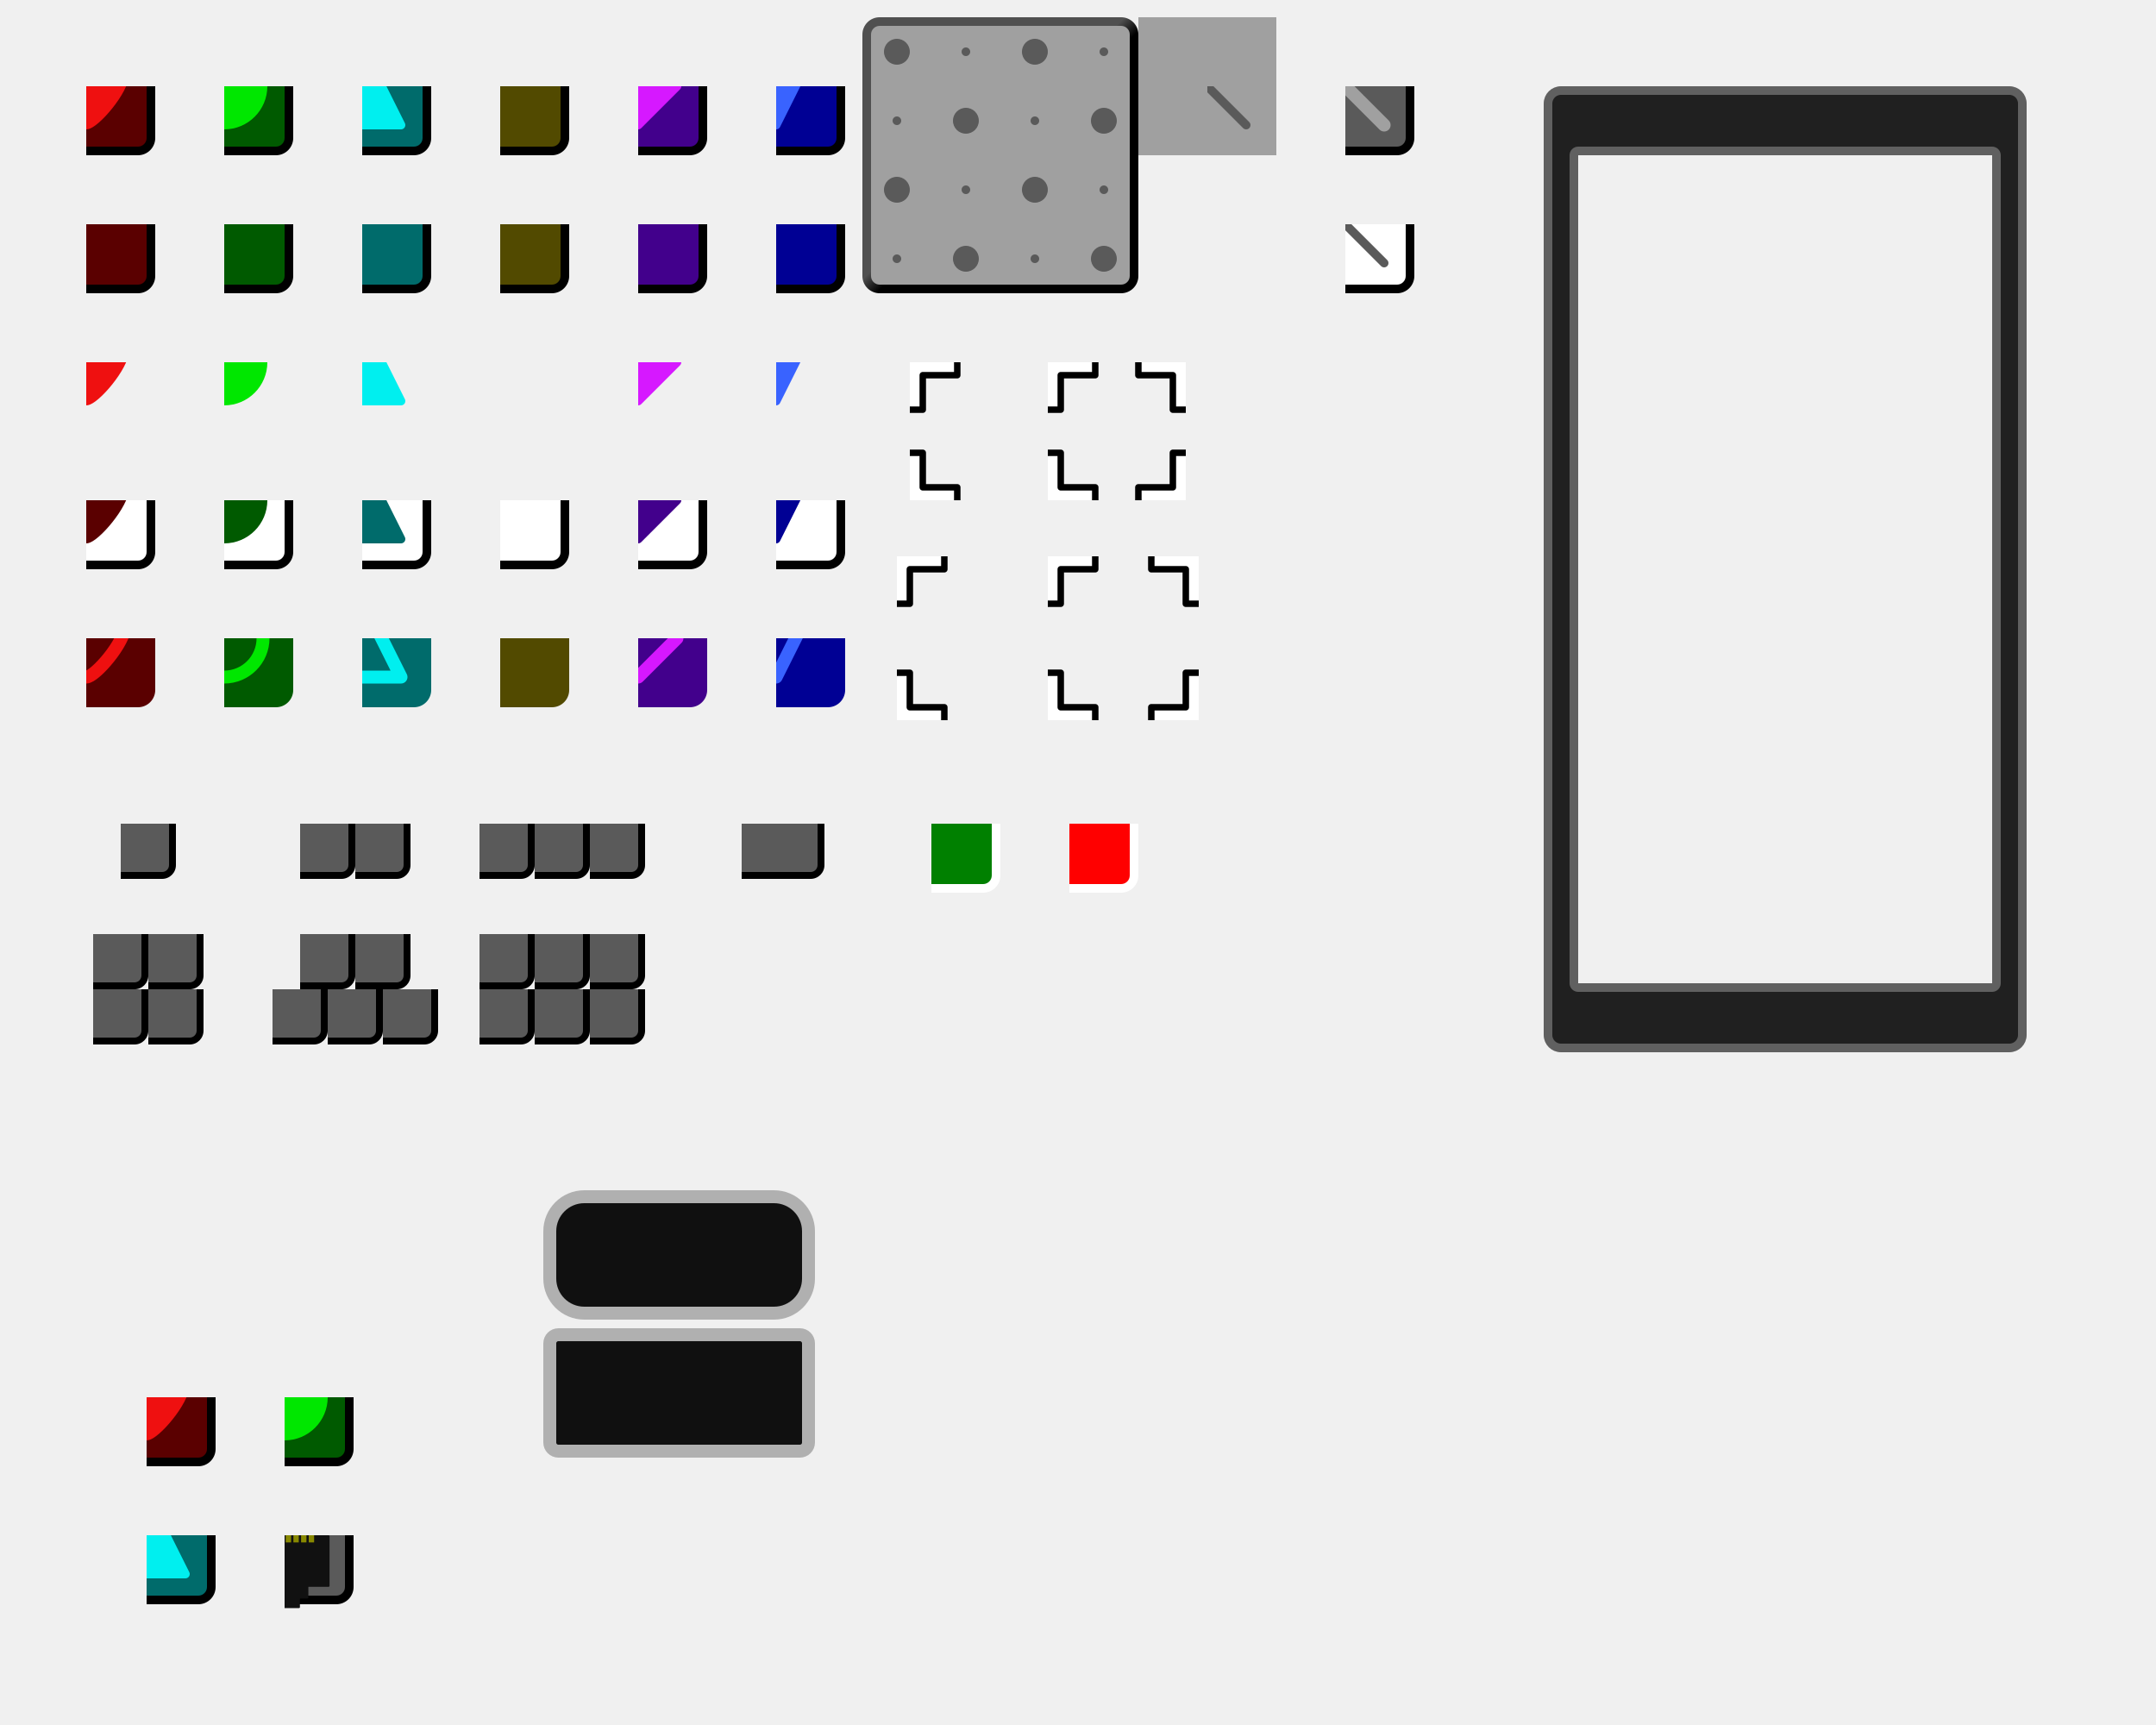
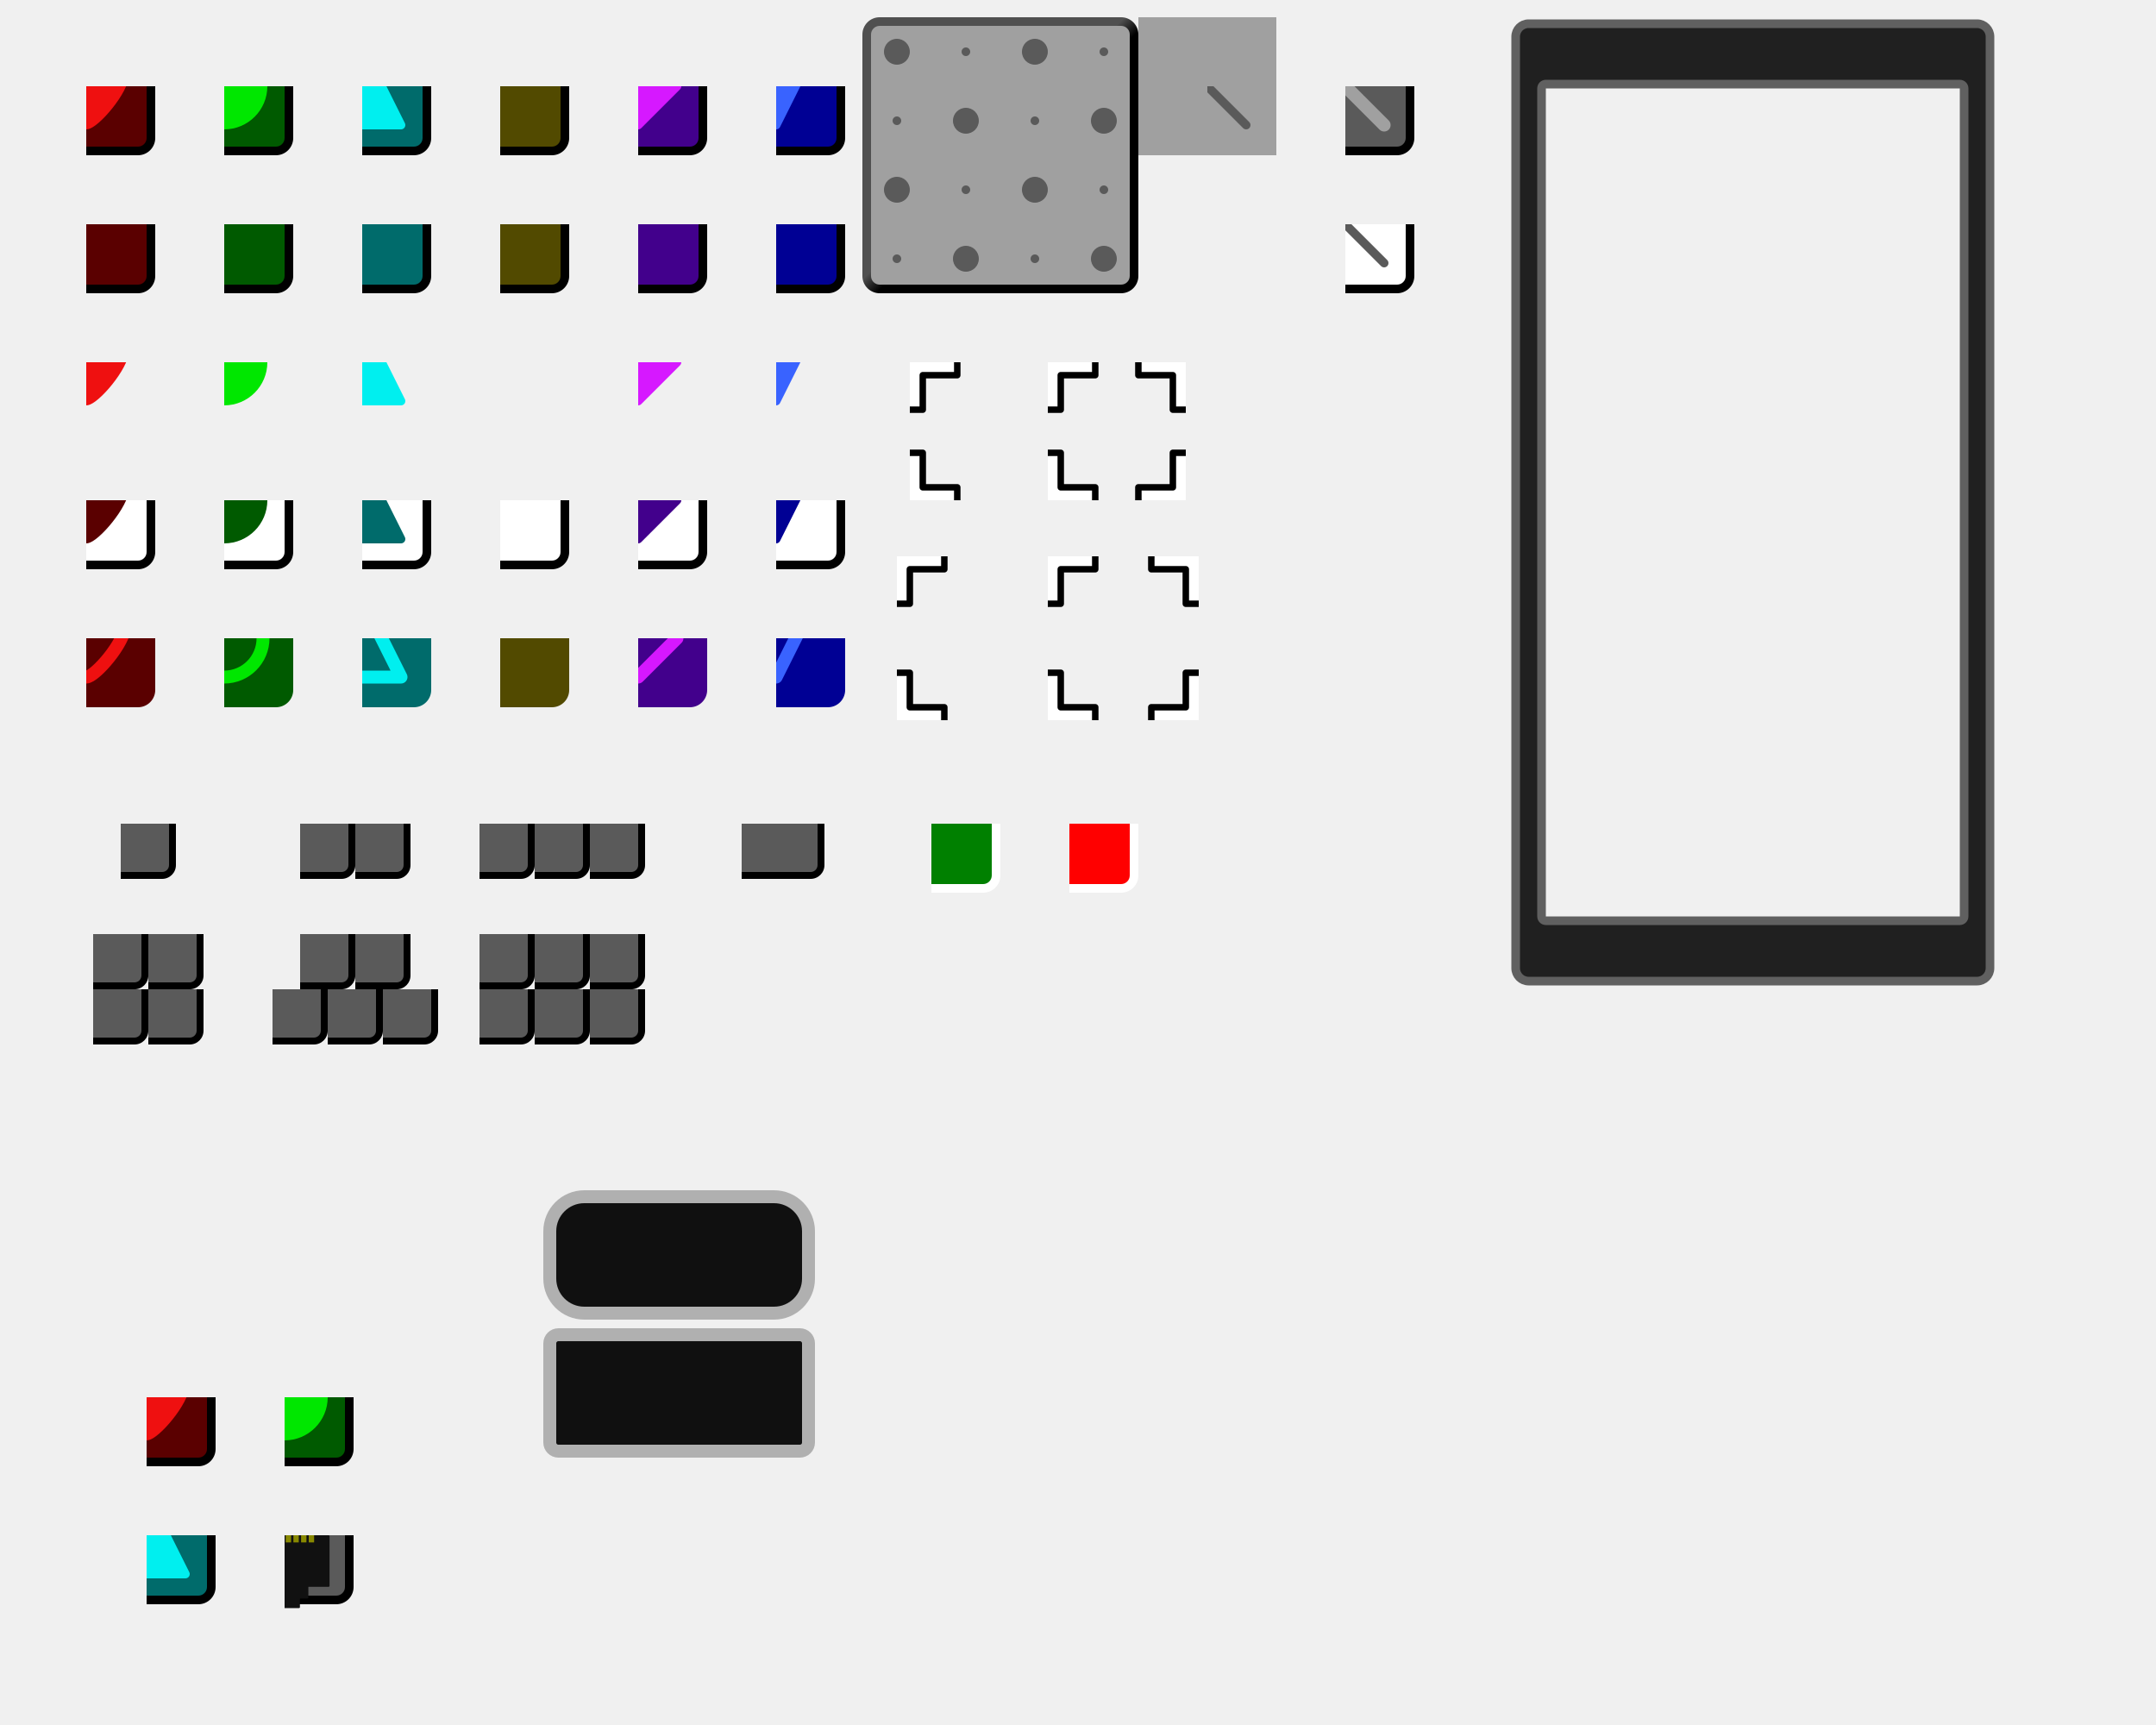
<svg xmlns="http://www.w3.org/2000/svg" xmlns:xlink="http://www.w3.org/1999/xlink" version="1.0" width="2000px" height="1600px" id="Panettopon-res">
  <defs>
    <linearGradient id="BkColor1-gradient" x1="0.45" y1="0.45" x2="0.55" y2="0.55" spreadMethod="pad">
      <stop offset="0" stop-color="#ef1010" />
      <stop offset="1" stop-color="black" />
    </linearGradient>
    <linearGradient id="BkColor2-gradient" x1="0.45" y1="0.45" x2="0.55" y2="0.55" spreadMethod="pad">
      <stop offset="0" stop-color="#00e700" />
      <stop offset="1" stop-color="black" />
    </linearGradient>
    <linearGradient id="BkColor3-gradient" x1="0.45" y1="0.45" x2="0.55" y2="0.55" spreadMethod="pad">
      <stop offset="0" stop-color="#00efef" />
      <stop offset="1" stop-color="black" />
    </linearGradient>
    <linearGradient id="BkColor4-gradient" x1="0.45" y1="0.45" x2="0.55" y2="0.55" spreadMethod="pad">
      <stop offset="0" stop-color="#dede00" />
      <stop offset="1" stop-color="black" />
    </linearGradient>
    <linearGradient id="BkColor5-gradient" x1="0.45" y1="0.45" x2="0.55" y2="0.55" spreadMethod="pad">
      <stop offset="0" stop-color="#d618ff" />
      <stop offset="1" stop-color="black" />
    </linearGradient>
    <linearGradient id="BkColor6-gradient" x1="0.45" y1="0.45" x2="0.55" y2="0.55" spreadMethod="pad">
      <stop offset="0" stop-color="#3963ff" />
      <stop offset="1" stop-color="black" />
    </linearGradient>
    <symbol id="BkColor-bg">
      <rect class="bk-bg" x="-64" y="-64" width="128" height="128" rx="16" ry="16" />
    </symbol>
    <symbol id="BkColor-fg">
      <rect class="bk-fg" x="-56" y="-56" width="112" height="112" rx="8" ry="8" />
    </symbol>
    <symbol id="BkColor1-face">
      <path class="bk-face" d="m 0,36 c 8,0 36,-32 36,-48 s -8,-24 -16,-24 c -12,0 -19,18 -20,18 s -8,-18 -20,-18 c -8,0 -16,8 -16,24 s 28,48 36,48 z" />
    </symbol>
    <symbol id="BkColor2-face">
      <path class="bk-face" d="M 36,0 C 36,19.882 19.882,36 0,36 -19.882,36 -36,19.882 -36,0 c 0,-19.882 16.118,-36 36,-36 19.882,0 36,16.118 36,36 z" />
    </symbol>
    <symbol id="BkColor3-face">
      <path class="bk-face" d="m 0,-36 -36,72 72,0 z" />
    </symbol>
    <symbol id="BkColor4-face">
      <path class="bk-face" />
    </symbol>
    <symbol id="BkColor5-face">
      <path class="bk-face" d="m 0,-36 36,36 -36,36 -36,-36 z" />
    </symbol>
    <symbol id="BkColor6-face">
      <path class="bk-face" d="m 0,36 -36,-72 72,0 z" />
    </symbol>
    <linearGradient id="BkGarbage-gradient" x1="0.45" y1="0.45" x2="0.55" y2="0.55" spreadMethod="pad">
      <stop offset="0" stop-color="#505050" />
      <stop offset="1" stop-color="black" />
    </linearGradient>
    <linearGradient id="BkGarbage-Big-gradient" x1="0.475" y1="0.475" x2="0.525" y2="0.525" spreadMethod="pad">
      <stop offset="0" stop-color="#505050" />
      <stop offset="1" stop-color="black" />
    </linearGradient>
    <pattern id="BkGarbage-tile" class="bk-gb bk-tile" x="0" y="0" width="128" height="128" patternUnits="userSpaceOnUse">
      <rect x="0" y="0" width="129" height="129" fill="#a0a0a0" />
      <circle cx="32" cy="32" r="12" fill="#5a5a5a" />
      <circle cx="96" cy="96" r="12" fill="#5a5a5a" />
      <circle cx="96" cy="32" r="4" fill="#5a5a5a" />
      <circle cx="32" cy="96" r="4" fill="#5a5a5a" />
    </pattern>
    <symbol id="BkGarbage-face">
      <path class="bk-face" d="M -36,-36 L 36,36 M -36,36 L 36,-36" />
    </symbol>
    <symbol id="GbHanging-large" class="bk-gb bk-mutate">
      <rect class="bk-bg" x="-96" y="-64" width="192" height="128" rx="16" ry="16" />
      <rect class="bk-fg" x="-88" y="-56" width="176" height="112" rx="8" ry="8" />
    </symbol>
    <symbol id="GbHanging-small" class="bk-gb bk-mutate" transform="scale(0.5)">
      <use class="bk-bg" xlink:href="#BkColor-bg" />
      <use class="bk-fg" xlink:href="#BkColor-fg" />
    </symbol>
    <symbol id="SwapCursor-corner">
      <path d="m 12,12 32,0 0,-24 -32,0 a 24,24 0 0,0 -24,24 l 0,32 24,0 z" />
    </symbol>
    <symbol id="SwapCursor-tee">
      <path d="m 0,-8.785 A 24,24 0, 0,0 -12,-12 l -32,0 0,24 32,0 0,32 24,0 0,-32 32,0 0,-24 -32,0 A 24,24 0 0,0 0,-8.785 z" />
    </symbol>
    <symbol id="Label-bg">
      <rect class="lbl-bg" x="-64" y="-64" width="128" height="128" rx="16" ry="16" />
    </symbol>
    <symbol id="Label-fg">
      <rect class="lbl-fg" x="-56" y="-56" width="112" height="112" rx="8" ry="8" />
    </symbol>
    <symbol id="RJ45-socket" transform="translate(0,-4.826)">
      <g id="RJ45-socket-hole">
        <rect x="-5.956" y="0" width="11.913" height="6.833" rx="0.127" ry="0.127" />
        <rect x="-3.15" y="0" width="6.299" height="8.382" rx="0.127" ry="0.127" />
        <rect x="-2.032" y="0" width="4.064" height="9.652" rx="0.127" ry="0.127" />
      </g>
      <g id="RJ45-socket-pins">
        <rect x="-3.556" y="0" width="0.711" height="0.95" transform="translate(-0.3556)" />
        <rect x="-2.54" y="0" width="0.711" height="0.95" transform="translate(-0.3556)" />
        <rect x="-1.524" y="0" width="0.711" height="0.95" transform="translate(-0.3556)" />
        <rect x="-0.508" y="0" width="0.711" height="0.95" transform="translate(-0.3556)" />
        <rect x=" 0.508" y="0" width="0.711" height="0.95" transform="translate(-0.3556)" />
        <rect x=" 1.524" y="0" width="0.711" height="0.95" transform="translate(-0.3556)" />
        <rect x=" 2.54" y="0" width="0.711" height="0.95" transform="translate(-0.3556)" />
        <rect x=" 3.556" y="0" width="0.711" height="0.95" transform="translate(-0.3556)" />
      </g>
    </symbol>
    <style type="text/css">

      .bk-bg { stroke: none; }
      .bk-flash .bk-fg { fill: white; }
      .bk-mutate .bk-face { fill: none; }
      .bk-mutate .bk-fg { fill: none; } /* hidden */

      .bk-fg, .bk-fg *, .bk-face {
        stroke-linecap: round;
        stroke-linejoin: round;
      }
      .bk-fg, .bk-fg *, .bk-normal .bk-face, .bk-flash .bk-face {
        stroke-width: 8;
      }
      .bk-mutate .bk-face {
        stroke-width: 12;
      }

      .bk-color1 .bk-bg { fill: url(#BkColor1-gradient); }
      .bk-color1.bk-normal .bk-fg {  fill: #5a0000; }
      .bk-color1.bk-normal .bk-face { stroke: #ef1010; fill: #ef1010; }
      .bk-color1.bk-flash .bk-face { stroke: #5a0000; fill: #5a0000; }
      .bk-color1.bk-mutate .bk-face { stroke: #ef1010; }
      .bk-color1.bk-mutate .bk-bg { fill: #5a0000; }

      .bk-color2 .bk-bg { fill: url(#BkColor2-gradient); }
      .bk-color2.bk-normal .bk-fg {  fill: #005a00; }
      .bk-color2.bk-normal .bk-face { stroke: #00e700; fill: #00e700; }
      .bk-color2.bk-flash .bk-face { stroke: #005a00; fill: #005a00; }
      .bk-color2.bk-mutate .bk-face { stroke: #00e700; }
      .bk-color2.bk-mutate .bk-bg { fill: #005a00; }

      .bk-color3 .bk-bg { fill: url(#BkColor3-gradient); }
      .bk-color3.bk-normal .bk-fg {  fill: #006b6b; }
      .bk-color3.bk-normal .bk-face { stroke: #00efef; fill: #00efef; }
      .bk-color3.bk-flash .bk-face { stroke: #006b6b; fill: #006b6b; }
      .bk-color3.bk-mutate .bk-face { stroke: #00efef; }
      .bk-color3.bk-mutate .bk-bg { fill: #006b6b; }

      .bk-color4 .bk-bg { fill: url(#BkColor4-gradient); }
      .bk-color4.bk-normal .bk-fg {  fill: #524a00; }
      .bk-color4.bk-normal .bk-face { stroke: #dede00; fill: #dede00; }
      .bk-color4.bk-flash .bk-face { stroke: #524a00; fill: #524a00; }
      .bk-color4.bk-mutate .bk-face { stroke: #dede00; }
      .bk-color4.bk-mutate .bk-bg { fill: #524a00; }

      .bk-color5 .bk-bg { fill: url(#BkColor5-gradient); }
      .bk-color5.bk-normal .bk-fg {  fill: #42008c; }
      .bk-color5.bk-normal .bk-face { stroke: #d618ff; fill: #d618ff; }
      .bk-color5.bk-flash .bk-face { stroke: #42008c; fill: #42008c; }
      .bk-color5.bk-mutate .bk-face { stroke: #d618ff; }
      .bk-color5.bk-mutate .bk-bg { fill: #42008c; }

      .bk-color6 .bk-bg { fill: url(#BkColor6-gradient); }
      .bk-color6.bk-normal .bk-fg {  fill: #000094; }
      .bk-color6.bk-normal .bk-face { stroke: #3963ff; fill: #3963ff; }
      .bk-color6.bk-flash .bk-face { stroke: #000094; fill: #000094; }
      .bk-color6.bk-mutate .bk-face { stroke: #3963ff; }
      .bk-color6.bk-mutate .bk-bg { fill: #000094; }

      .bk-gb .bk-bg { fill: url(#BkGarbage-gradient); }
      .bk-gb.bk-normal .bk-bg { fill: url(#BkGarbage-Big-gradient); }
      .bk-gb.bk-normal .bk-fg { fill: url(#BkGarbage-tile); }
      .bk-gb .bk-face { stroke: #5a5a5a; }
      .bk-gb.bk-mutate .bk-face { stroke: #a0a0a0; }
      .bk-gb.bk-mutate .bk-fg { fill: #5a5a5a; }


      #SwapCursor * {
        fill: white;
        stroke: black;
        stroke-width: 6;
        stroke-linecap: round;
        stroke-linejoin: round;
      }

      .lbl-bg {
        fill: white;
        stroke: none;
      }
      .lbl-fg { stroke: none; }
      #Label-Chain .lbl-fg { fill: green; }
      #Label-Combo .lbl-fg { fill: red; }


      #Field-Frame {
        fill: #202020;
        stroke: #606060;
      }


      .widget {
        stroke-width: 6;
        fill: #101010;
        stroke: #b0b0b0;
        stroke-linecap: round;
        stroke-linejoin: round;
      }

      #RJ45-socket-hole { stroke: none; fill: #111111; }
      #RJ45-socket-pins { stroke: none; fill: #888800; }

      .bk-rj45 .bk-bg { fill: url(#BkGarbage-gradient); }
      .bk-rj45 .bk-fg { fill: #5a5a5a; }

    </style>
  </defs>
  <g id="BkColor-map" transform="translate(80,80)">
    <g id="BkColor-Normal-all" transform="translate(0,0)">
      <g id="BkColor1-Normal" class="bk-color1 bk-normal" transform="translate(0,0)">
        <use class="bk-bg" xlink:href="#BkColor-bg" />
        <use class="bk-fg" xlink:href="#BkColor-fg" />
        <use class="bk-face" xlink:href="#BkColor1-face" />
      </g>
      <g id="BkColor2-Normal" class="bk-color2 bk-normal" transform="translate(128,0)">
        <use class="bk-bg" xlink:href="#BkColor-bg" />
        <use class="bk-fg" xlink:href="#BkColor-fg" />
        <use class="bk-face" xlink:href="#BkColor2-face" />
      </g>
      <g id="BkColor3-Normal" class="bk-color3 bk-normal" transform="translate(256,0)">
        <use class="bk-bg" xlink:href="#BkColor-bg" />
        <use class="bk-fg" xlink:href="#BkColor-fg" />
        <use class="bk-face" xlink:href="#BkColor3-face" />
      </g>
      <g id="BkColor4-Normal" class="bk-color4 bk-normal" transform="translate(384,0)">
        <use class="bk-bg" xlink:href="#BkColor-bg" />
        <use class="bk-fg" xlink:href="#BkColor-fg" />
        <use class="bk-face" xlink:href="#BkColor4-face" />
      </g>
      <g id="BkColor5-Normal" class="bk-color5 bk-normal" transform="translate(512,0)">
        <use class="bk-bg" xlink:href="#BkColor-bg" />
        <use class="bk-fg" xlink:href="#BkColor-fg" />
        <use class="bk-face" xlink:href="#BkColor5-face" />
      </g>
      <g id="BkColor6-Normal" class="bk-color6 bk-normal" transform="translate(640,0)">
        <use class="bk-bg" xlink:href="#BkColor-bg" />
        <use class="bk-fg" xlink:href="#BkColor-fg" />
        <use class="bk-face" xlink:href="#BkColor6-face" />
      </g>
    </g>
    <g id="BkColor-Back-all" transform="translate(0,128)">
      <g id="BkColor1-Back" class="bk-color1 bk-normal" transform="translate(0,0)">
        <use class="bk-bg" xlink:href="#BkColor-bg" />
        <use class="bk-fg" xlink:href="#BkColor-fg" />
      </g>
      <g id="BkColor2-Back" class="bk-color2 bk-normal" transform="translate(128,0)">
        <use class="bk-bg" xlink:href="#BkColor-bg" />
        <use class="bk-fg" xlink:href="#BkColor-fg" />
      </g>
      <g id="BkColor3-Back" class="bk-color3 bk-normal" transform="translate(256,0)">
        <use class="bk-bg" xlink:href="#BkColor-bg" />
        <use class="bk-fg" xlink:href="#BkColor-fg" />
      </g>
      <g id="BkColor4-Back" class="bk-color4 bk-normal" transform="translate(384,0)">
        <use class="bk-bg" xlink:href="#BkColor-bg" />
        <use class="bk-fg" xlink:href="#BkColor-fg" />
      </g>
      <g id="BkColor5-Back" class="bk-color5 bk-normal" transform="translate(512,0)">
        <use class="bk-bg" xlink:href="#BkColor-bg" />
        <use class="bk-fg" xlink:href="#BkColor-fg" />
      </g>
      <g id="BkColor6-Back" class="bk-color6 bk-normal" transform="translate(640,0)">
        <use class="bk-bg" xlink:href="#BkColor-bg" />
        <use class="bk-fg" xlink:href="#BkColor-fg" />
      </g>
    </g>
    <g id="BkColor-Face-all" transform="translate(0,256)">
      <g id="BkColor1-Face" class="bk-color1 bk-normal" transform="translate(0,0)">
        <use class="bk-face" xlink:href="#BkColor1-face" transform="translate(0,0)" />
      </g>
      <g id="BkColor2-Face" class="bk-color2 bk-normal" transform="translate(128,0)">
        <use class="bk-face" xlink:href="#BkColor2-face" transform="translate(0,0)" />
      </g>
      <g id="BkColor3-Face" class="bk-color3 bk-normal" transform="translate(256,0)">
        <use class="bk-face" xlink:href="#BkColor3-face" transform="translate(0,0)" />
      </g>
      <g id="BkColor4-Face" class="bk-color4 bk-normal" transform="translate(384,0)">
        <use class="bk-face" xlink:href="#BkColor4-face" transform="translate(0,0)" />
      </g>
      <g id="BkColor5-Face" class="bk-color5 bk-normal" transform="translate(512,0)">
        <use class="bk-face" xlink:href="#BkColor5-face" transform="translate(0,0)" />
      </g>
      <g id="BkColor6-Face" class="bk-color6 bk-normal" transform="translate(640,0)">
        <use class="bk-face" xlink:href="#BkColor6-face" transform="translate(0,0)" />
      </g>
    </g>
    <g id="BkColor-Flash-all" transform="translate(0,384)">
      <g id="BkColor1-Flash" class="bk-color1 bk-flash" transform="translate(0,0)">
        <use class="bk-bg" xlink:href="#BkColor-bg" />
        <use class="bk-fg" xlink:href="#BkColor-fg" />
        <use class="bk-face" xlink:href="#BkColor1-face" />
      </g>
      <g id="BkColor2-Flash" class="bk-color2 bk-flash" transform="translate(128,0)">
        <use class="bk-bg" xlink:href="#BkColor-bg" />
        <use class="bk-fg" xlink:href="#BkColor-fg" />
        <use class="bk-face" xlink:href="#BkColor2-face" />
      </g>
      <g id="BkColor3-Flash" class="bk-color3 bk-flash" transform="translate(256,0)">
        <use class="bk-bg" xlink:href="#BkColor-bg" />
        <use class="bk-fg" xlink:href="#BkColor-fg" />
        <use class="bk-face" xlink:href="#BkColor3-face" />
      </g>
      <g id="BkColor4-Flash" class="bk-color4 bk-flash" transform="translate(384,0)">
        <use class="bk-bg" xlink:href="#BkColor-bg" />
        <use class="bk-fg" xlink:href="#BkColor-fg" />
        <use class="bk-face" xlink:href="#BkColor4-face" />
      </g>
      <g id="BkColor5-Flash" class="bk-color5 bk-flash" transform="translate(512,0)">
        <use class="bk-bg" xlink:href="#BkColor-bg" />
        <use class="bk-fg" xlink:href="#BkColor-fg" />
        <use class="bk-face" xlink:href="#BkColor5-face" />
      </g>
      <g id="BkColor6-Flash" class="bk-color6 bk-flash" transform="translate(640,0)">
        <use class="bk-bg" xlink:href="#BkColor-bg" />
        <use class="bk-fg" xlink:href="#BkColor-fg" />
        <use class="bk-face" xlink:href="#BkColor6-face" />
      </g>
    </g>
    <g id="BkColor-Mutate-all" transform="translate(0,512)">
      <g id="BkColor1-Mutate" class="bk-color1 bk-mutate" transform="translate(0,0)">
        <use class="bk-bg" xlink:href="#BkColor-bg" />
        <use class="bk-fg" xlink:href="#BkColor-fg" />
        <use class="bk-face" xlink:href="#BkColor1-face" />
      </g>
      <g id="BkColor2-Mutate" class="bk-color2 bk-mutate" transform="translate(128,0)">
        <use class="bk-bg" xlink:href="#BkColor-bg" />
        <use class="bk-fg" xlink:href="#BkColor-fg" />
        <use class="bk-face" xlink:href="#BkColor2-face" width="80" />
      </g>
      <g id="BkColor3-Mutate" class="bk-color3 bk-mutate" transform="translate(256,0)">
        <use class="bk-bg" xlink:href="#BkColor-bg" />
        <use class="bk-fg" xlink:href="#BkColor-fg" />
        <use class="bk-face" xlink:href="#BkColor3-face" />
      </g>
      <g id="BkColor4-Mutate" class="bk-color4 bk-mutate" transform="translate(384,0)">
        <use class="bk-bg" xlink:href="#BkColor-bg" />
        <use class="bk-fg" xlink:href="#BkColor-fg" />
        <use class="bk-face" xlink:href="#BkColor4-face" />
      </g>
      <g id="BkColor5-Mutate" class="bk-color5 bk-mutate" transform="translate(512,0)">
        <use class="bk-bg" xlink:href="#BkColor-bg" />
        <use class="bk-fg" xlink:href="#BkColor-fg" />
        <use class="bk-face" xlink:href="#BkColor5-face" />
      </g>
      <g id="BkColor6-Mutate" class="bk-color6 bk-mutate" transform="translate(640,0)">
        <use class="bk-bg" xlink:href="#BkColor-bg" />
        <use class="bk-fg" xlink:href="#BkColor-fg" />
        <use class="bk-face" xlink:href="#BkColor6-face" />
      </g>
    </g>
  </g>
  <g id="BkGarbage-map" transform="translate(928,144)">
    <g id="BkGarbage-Big" class="bk-gb bk-normal">
      <rect class="bk-bg" x="-128" y="-128" width="256" height="256" rx="16" ry="16" />
      <rect class="bk-fg" x="-120" y="-120" width="240" height="240" rx="8" ry="8" />
    </g>
    <g id="BkGarbage-center" class="bk-gb bk-normal" transform="translate(192,-64)">
      <rect x="-64" y="-64" width="128" height="128" fill="#a0a0a0" />
      <use class="bk-face" xlink:href="#BkGarbage-face" />
    </g>
    <g id="BkGarbage-Mutate" class="bk-gb bk-mutate" transform="translate(320,-64)">
      <use class="bk-bg" xlink:href="#BkColor-bg" />
      <use class="bk-fg" xlink:href="#BkColor-fg" />
      <use class="bk-face" xlink:href="#BkGarbage-face" />
    </g>
    <g id="BkGarbage-Flash" class="bk-gb bk-flash" transform="translate(320,64)">
      <use class="bk-bg" xlink:href="#BkColor-bg" />
      <use class="bk-fg" xlink:href="#BkColor-fg" />
      <use class="bk-face" xlink:href="#BkGarbage-face" />
    </g>
  </g>
  <g id="SwapCursor" transform="translate(812,304)">
    <rect id="SwapCursor-container" width="320" height="384" style="stroke: none; fill: none;" />
    <g id="SwapCursor-normal" transform="translate(160,96)">
      <use xlink:href="#SwapCursor-corner" transform="translate(-128,-64) scale( 1, 1)" />
      <use xlink:href="#SwapCursor-corner" transform="translate( 128,-64) scale(-1, 1)" />
      <use xlink:href="#SwapCursor-corner" transform="translate(-128, 64) scale( 1,-1)" />
      <use xlink:href="#SwapCursor-corner" transform="translate( 128, 64) scale(-1,-1)" />
      <use xlink:href="#SwapCursor-tee" transform="translate(0,-64) scale(1, 1)" />
      <use xlink:href="#SwapCursor-tee" transform="translate(0, 64) scale(1,-1)" />
    </g>
    <g id="SwapCursor-extend" transform="translate(160,288)">
      <use xlink:href="#SwapCursor-corner" transform="translate(-140,-76) scale( 1, 1)" />
      <use xlink:href="#SwapCursor-corner" transform="translate( 140,-76) scale(-1, 1)" />
      <use xlink:href="#SwapCursor-corner" transform="translate(-140, 76) scale( 1,-1)" />
      <use xlink:href="#SwapCursor-corner" transform="translate( 140, 76) scale(-1,-1)" />
      <use xlink:href="#SwapCursor-tee" transform="translate(0,-76) scale(1, 1)" />
      <use xlink:href="#SwapCursor-tee" transform="translate(0, 76) scale(1,-1)" />
    </g>
  </g>
  <g id="Labels" transform="translate(928,828)">
    <g id="Label-Chain" class="lbl" transform="translate(-64,-64)">
      <use class="lbl-bg" xlink:href="#Label-bg" />
      <use class="lbl-fg" xlink:href="#Label-fg" />
    </g>
    <g id="Label-Combo" class="lbl" transform="translate(64,-64)">
      <use class="lbl-bg" xlink:href="#Label-bg" />
      <use class="lbl-fg" xlink:href="#Label-fg" />
    </g>
  </g>
  <g id="GbHanging-map" transform="translate(16,700)">
    <rect id="GbHanging-container" width="768" height="256" style="stroke: none; fill: none;" />
    <g id="GbHanging-1" transform="translate(96,64) scale(0.8)">
      <use xlink:href="#GbHanging-small" transform="translate(  0,0)" />
    </g>
    <g id="GbHanging-2" transform="translate(288,64) scale(0.8)">
      <use xlink:href="#GbHanging-small" transform="translate(-32,0)" />
      <use xlink:href="#GbHanging-small" transform="translate( 32,0)" />
    </g>
    <g id="GbHanging-3" transform="translate(480,64) scale(0.8)">
      <use xlink:href="#GbHanging-small" transform="translate(-64,0)" />
      <use xlink:href="#GbHanging-small" transform="translate(  0,0)" />
      <use xlink:href="#GbHanging-small" transform="translate( 64,0)" />
    </g>
    <g id="GbHanging-4" transform="translate(96,192) scale(0.8)">
      <use xlink:href="#GbHanging-small" transform="translate(-32,-32)" />
      <use xlink:href="#GbHanging-small" transform="translate( 32,-32)" />
      <use xlink:href="#GbHanging-small" transform="translate(-32, 32)" />
      <use xlink:href="#GbHanging-small" transform="translate( 32, 32)" />
    </g>
    <g id="GbHanging-5" transform="translate(288,192) scale(0.8)">
      <use xlink:href="#GbHanging-small" transform="translate(-32,-32)" />
      <use xlink:href="#GbHanging-small" transform="translate( 32,-32)" />
      <use xlink:href="#GbHanging-small" transform="translate(-64, 32)" />
      <use xlink:href="#GbHanging-small" transform="translate(  0, 32)" />
      <use xlink:href="#GbHanging-small" transform="translate( 64, 32)" />
    </g>
    <g id="GbHanging-6" transform="translate(480,192) scale(0.8)">
      <use xlink:href="#GbHanging-small" transform="translate(-64,-32)" />
      <use xlink:href="#GbHanging-small" transform="translate(  0,-32)" />
      <use xlink:href="#GbHanging-small" transform="translate( 64,-32)" />
      <use xlink:href="#GbHanging-small" transform="translate(-64, 32)" />
      <use xlink:href="#GbHanging-small" transform="translate(  0, 32)" />
      <use xlink:href="#GbHanging-small" transform="translate( 64, 32)" />
    </g>
    <g id="GbHanging-Line" transform="translate(672,64) scale(0.8)">
      <use xlink:href="#GbHanging-large" />
    </g>
  </g>
  <g id="Field-Frame" transform="translate(1400,16)">
-     <rect id="Field-Frame-container" width="512" height="1024" style="stroke: none; fill: none;" />
-     <path transform="translate(256,512)" fill-rule="evenodd" stroke-width="8" d="       M -196,-384 a 4,4 0,0,1  4,-4       h    384    a 4,4 0,0,1  4, 4       v    768    a 4,4 0,0,1 -4, 4       h   -384    a 4,4 0,0,1 -4,-4       z       M -220,-432 a 12,12 0,0,1  12,-12       h    416    a 12,12 0,0,1  12, 12       v    864    a 12,12 0,0,1 -12, 12       h   -416    a 12,12 0,0,1 -12,-12       z       " />
+     <rect id="Field-Frame-container" width="452" height="900" style="stroke: none; fill: none;" />
+     <path transform="translate(226,450)" fill-rule="evenodd" stroke-width="8" d="       M -196,-384 a 4,4 0,0,1  4,-4       h    384    a 4,4 0,0,1  4, 4       v    768    a 4,4 0,0,1 -4, 4       h   -384    a 4,4 0,0,1 -4,-4       z       M -220,-432 a 12,12 0,0,1  12,-12       h    416    a 12,12 0,0,1  12, 12       v    864    a 12,12 0,0,1 -12, 12       h   -416    a 12,12 0,0,1 -12,-12       z       " />
  </g>
  <g id="Menu-map" transform="translate(500,1100) scale(2)">
    <rect id="Menu-container" width="128" height="128" style="stroke: none; fill: none;" />
    <rect id="Menu-Button" transform="translate(5,5)" class="widget" x="0" y="0" width="120" height="54" rx="16" ry="16" />
    <rect id="Menu-Entry" transform="translate(5,69)" class="widget" x="0" y="0" width="120" height="54" rx="4" ry="4" />
  </g>
  <g id="App-icon" transform="translate(200,1360)">
    <use xlink:href="#BkColor1-Normal" transform="translate(-64,-64)" />
    <use xlink:href="#BkColor2-Normal" transform="translate(-64,-64)" />
    <use xlink:href="#BkColor3-Normal" transform="translate(-320,64)" />
    <g id="BkRJ45" class="bk-rj45" transform="translate(64,64)">
      <use class="bk-bg" xlink:href="#BkColor-bg" />
      <use class="bk-fg" xlink:href="#BkColor-fg" />
      <use xlink:href="#RJ45-socket" transform="scale(7)" />
    </g>
  </g>
</svg>
